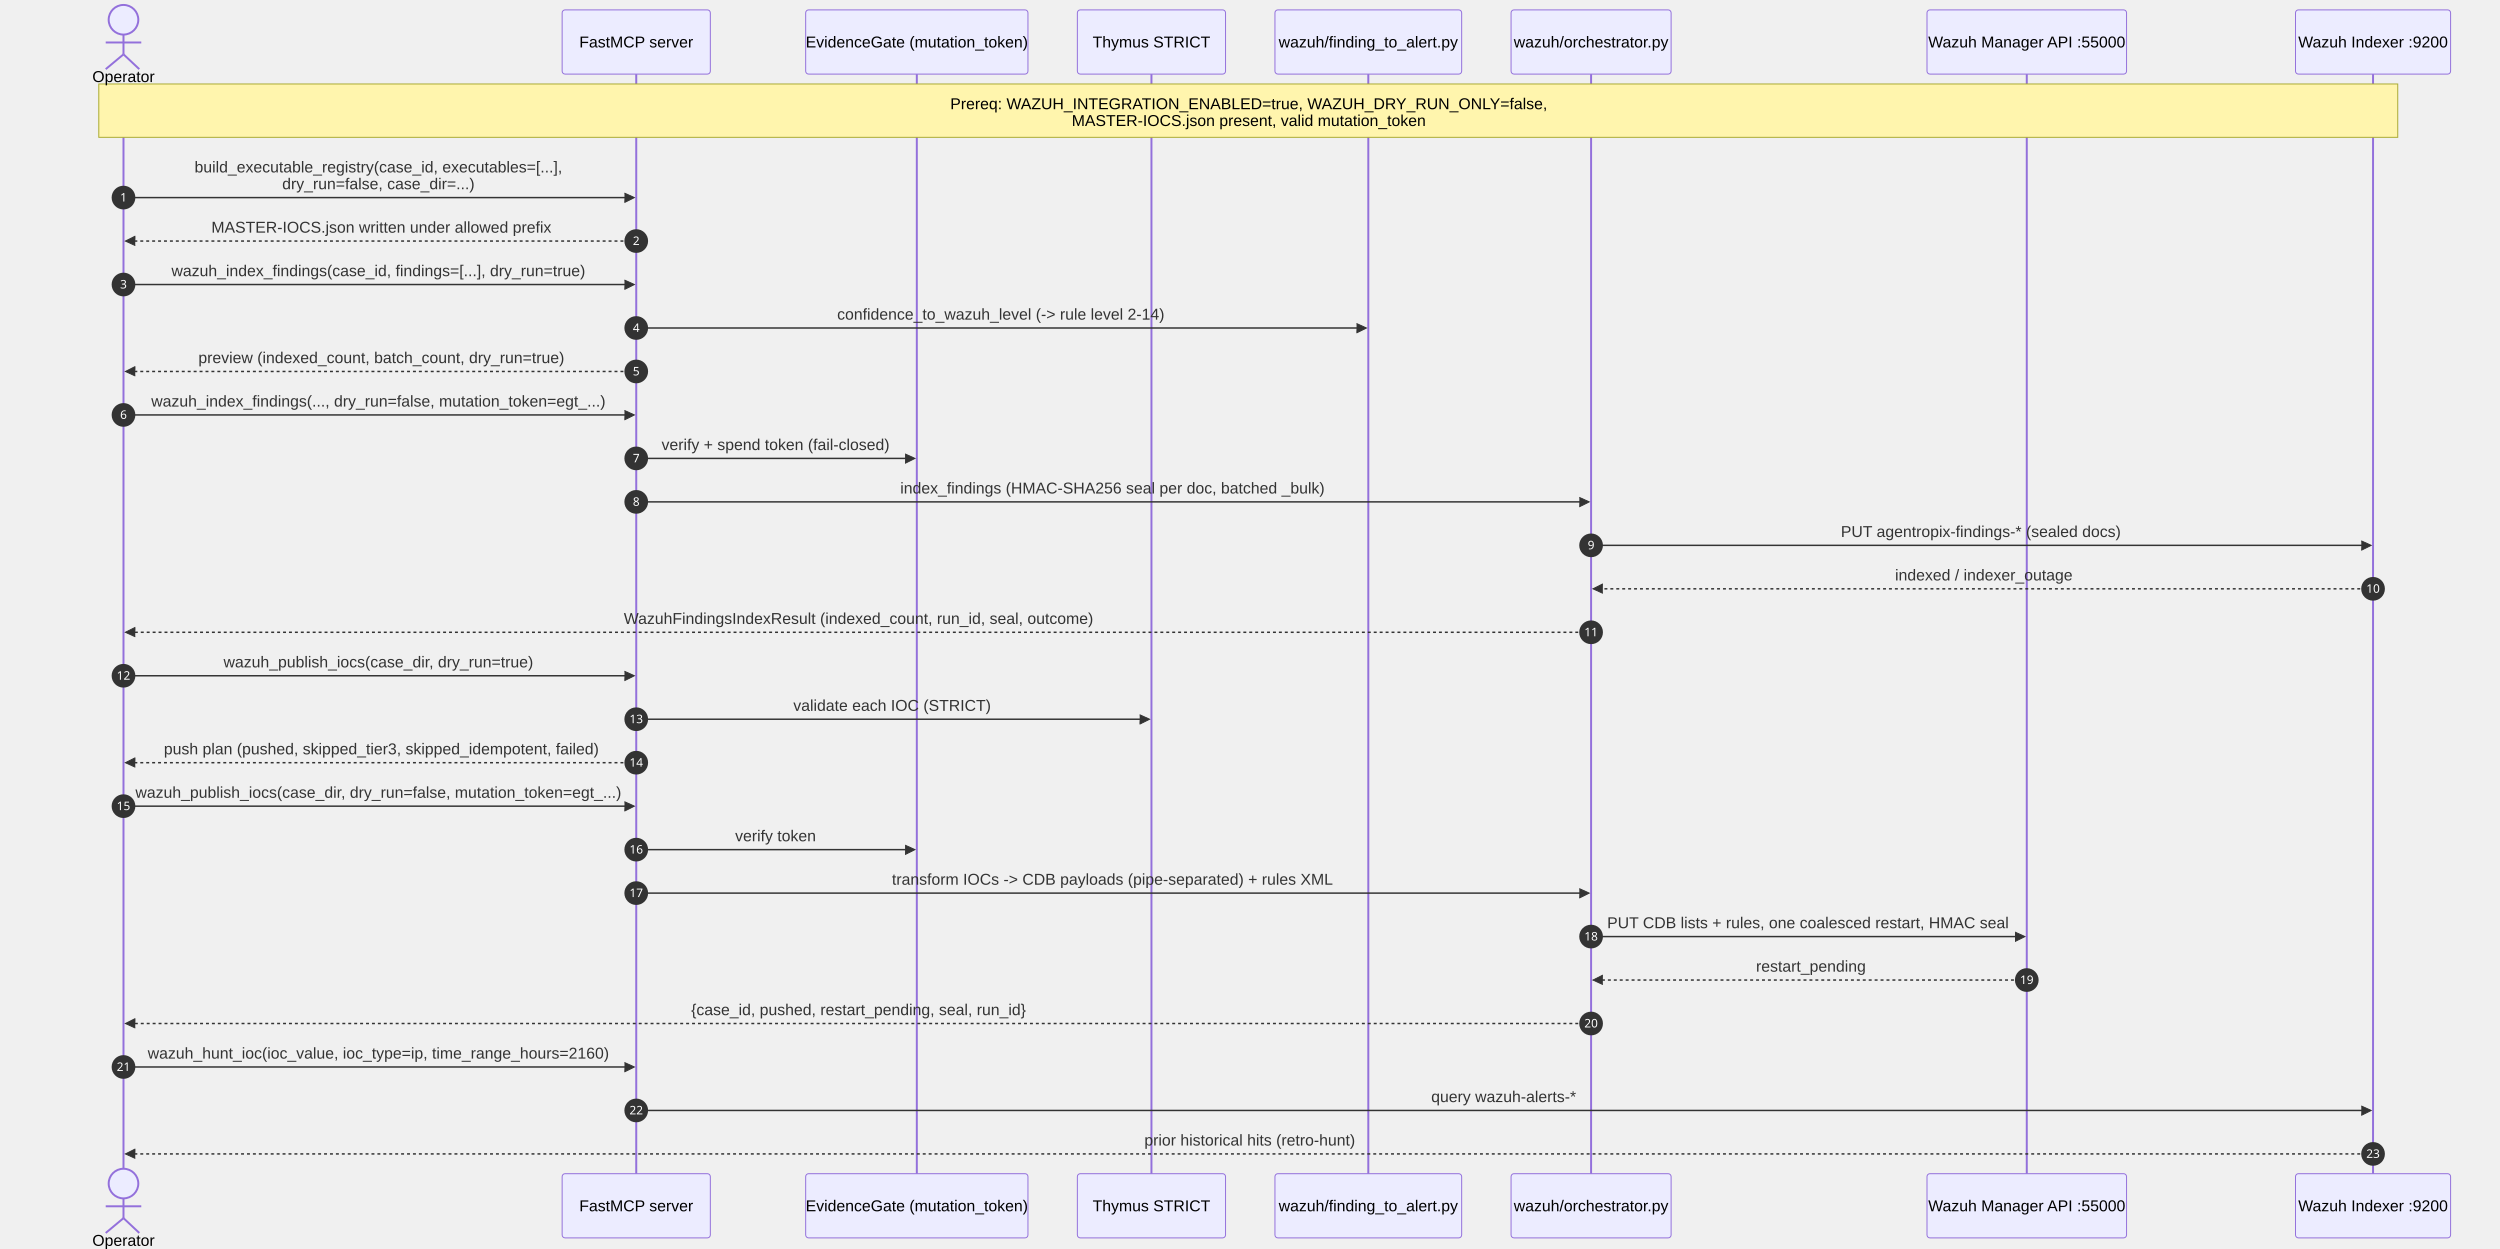
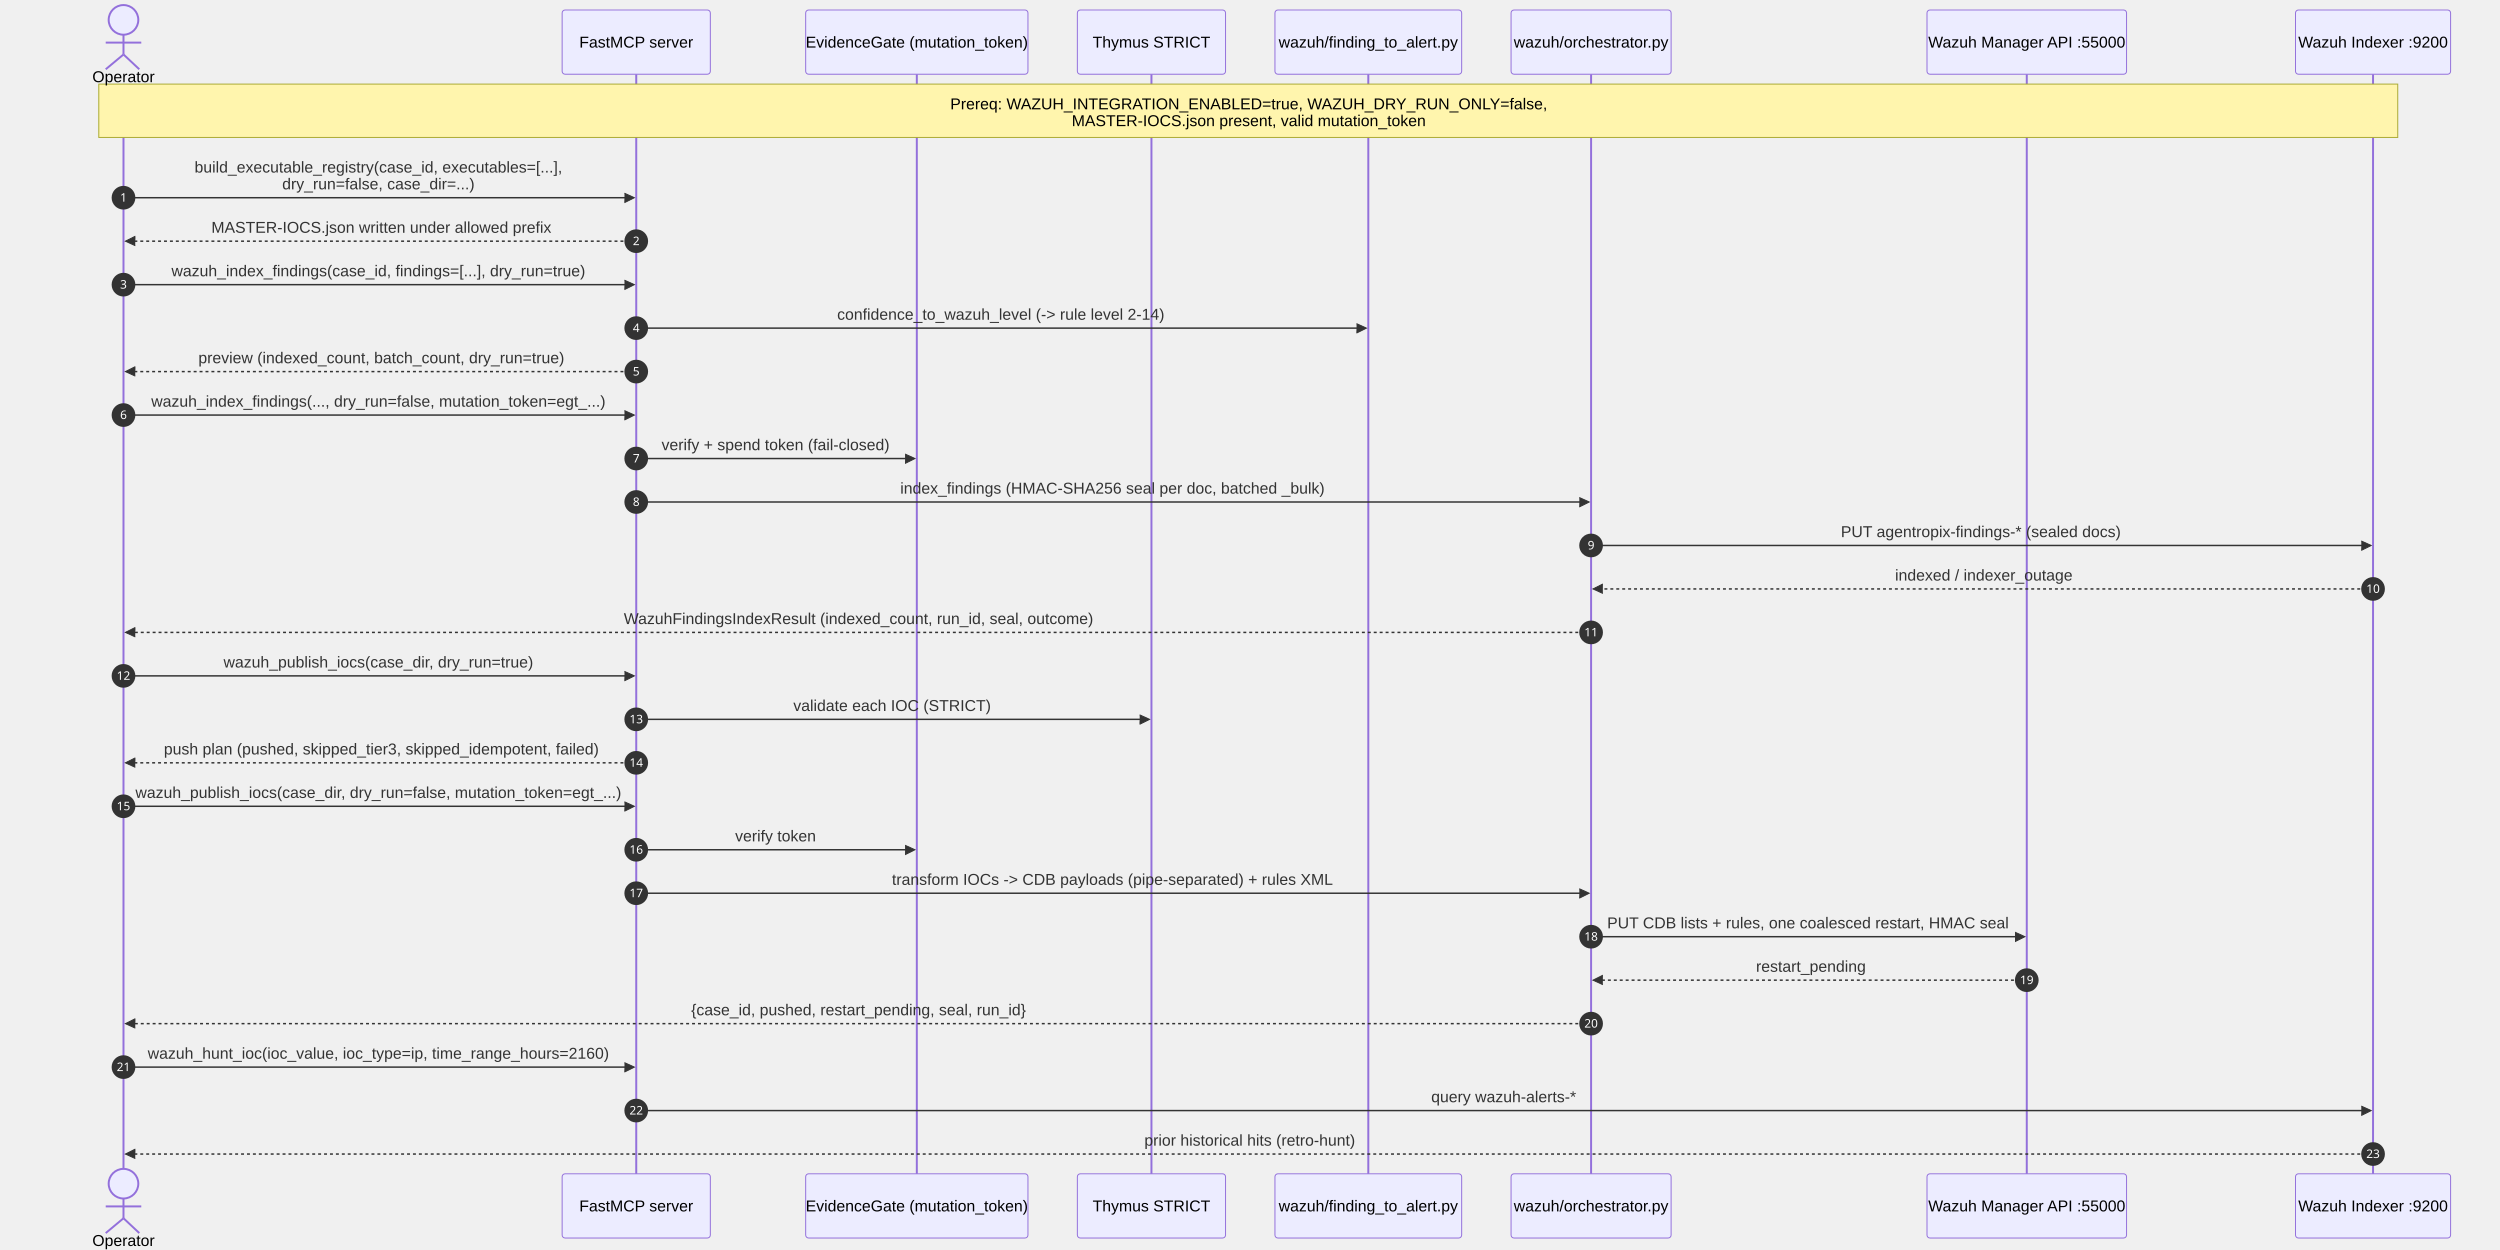
- <svg xmlns="http://www.w3.org/2000/svg" id="mermaid-1780850540048" width="100%" style="max-width: 2530.5px;" viewBox="-50 -10 2530.5 1264" role="graphics-document document" aria-roledescription="sequence">
+ <svg xmlns="http://www.w3.org/2000/svg" id="mermaid-1780850540048" width="2530" height="1264" style="max-width: 2530.5px;" viewBox="-50 -10 2530.5 1264" role="graphics-document document" aria-roledescription="sequence">
  <g>
    <rect x="2273.5" y="1178" fill="#eaeaea" stroke="#666" width="157" height="65" name="Idx" rx="3" ry="3" class="actor actor-bottom" />
    <text x="2352" y="1210.5" dominant-baseline="central" alignment-baseline="central" class="actor actor-box" style="text-anchor: middle; font-size: 16px; font-weight: 400;">
      <tspan x="2352" dy="0">Wazuh Indexer :9200</tspan>
    </text>
  </g>
  <g>
    <rect x="1900.5" y="1178" fill="#eaeaea" stroke="#666" width="202" height="65" name="Mgr" rx="3" ry="3" class="actor actor-bottom" />
    <text x="2001.5" y="1210.5" dominant-baseline="central" alignment-baseline="central" class="actor actor-box" style="text-anchor: middle; font-size: 16px; font-weight: 400;">
      <tspan x="2001.5" dy="0">Wazuh Manager API :55000</tspan>
    </text>
  </g>
  <g>
    <rect x="1479.5" y="1178" fill="#eaeaea" stroke="#666" width="162" height="65" name="Orch" rx="3" ry="3" class="actor actor-bottom" />
    <text x="1560.5" y="1210.5" dominant-baseline="central" alignment-baseline="central" class="actor actor-box" style="text-anchor: middle; font-size: 16px; font-weight: 400;">
      <tspan x="1560.5" dy="0">wazuh/orchestrator.py</tspan>
    </text>
  </g>
  <g>
    <rect x="1240.5" y="1178" fill="#eaeaea" stroke="#666" width="189" height="65" name="Map" rx="3" ry="3" class="actor actor-bottom" />
    <text x="1335" y="1210.5" dominant-baseline="central" alignment-baseline="central" class="actor actor-box" style="text-anchor: middle; font-size: 16px; font-weight: 400;">
      <tspan x="1335" dy="0">wazuh/finding_to_alert.py</tspan>
    </text>
  </g>
  <g>
    <rect x="1040.5" y="1178" fill="#eaeaea" stroke="#666" width="150" height="65" name="Thymus" rx="3" ry="3" class="actor actor-bottom" />
    <text x="1115.5" y="1210.5" dominant-baseline="central" alignment-baseline="central" class="actor actor-box" style="text-anchor: middle; font-size: 16px; font-weight: 400;">
      <tspan x="1115.5" dy="0">Thymus STRICT</tspan>
    </text>
  </g>
  <g>
    <rect x="765.5" y="1178" fill="#eaeaea" stroke="#666" width="225" height="65" name="Gate" rx="3" ry="3" class="actor actor-bottom" />
    <text x="878" y="1210.5" dominant-baseline="central" alignment-baseline="central" class="actor actor-box" style="text-anchor: middle; font-size: 16px; font-weight: 400;">
      <tspan x="878" dy="0">EvidenceGate (mutation_token)</tspan>
    </text>
  </g>
  <g>
    <rect x="519" y="1178" fill="#eaeaea" stroke="#666" width="150" height="65" name="MCP" rx="3" ry="3" class="actor actor-bottom" />
    <text x="594" y="1210.5" dominant-baseline="central" alignment-baseline="central" class="actor actor-box" style="text-anchor: middle; font-size: 16px; font-weight: 400;">
      <tspan x="594" dy="0">FastMCP server</tspan>
    </text>
  </g>
  <g />
  <g>
    <line id="actor7" x1="2352" y1="65" x2="2352" y2="1178" class="actor-line 200" stroke-width="0.5px" stroke="#999" name="Idx" data-et="life-line" data-id="Idx" />
    <g id="root-7" data-et="participant" data-type="participant" data-id="Idx">
      <rect x="2273.5" y="0" fill="#eaeaea" stroke="#666" width="157" height="65" name="Idx" rx="3" ry="3" class="actor actor-top" />
      <text x="2352" y="32.5" dominant-baseline="central" alignment-baseline="central" class="actor actor-box" style="text-anchor: middle; font-size: 16px; font-weight: 400;">
        <tspan x="2352" dy="0">Wazuh Indexer :9200</tspan>
      </text>
    </g>
  </g>
  <g>
    <line id="actor6" x1="2001.5" y1="65" x2="2001.5" y2="1178" class="actor-line 200" stroke-width="0.5px" stroke="#999" name="Mgr" data-et="life-line" data-id="Mgr" />
    <g id="root-6" data-et="participant" data-type="participant" data-id="Mgr">
      <rect x="1900.5" y="0" fill="#eaeaea" stroke="#666" width="202" height="65" name="Mgr" rx="3" ry="3" class="actor actor-top" />
      <text x="2001.5" y="32.5" dominant-baseline="central" alignment-baseline="central" class="actor actor-box" style="text-anchor: middle; font-size: 16px; font-weight: 400;">
        <tspan x="2001.5" dy="0">Wazuh Manager API :55000</tspan>
      </text>
    </g>
  </g>
  <g>
    <line id="actor5" x1="1560.5" y1="65" x2="1560.5" y2="1178" class="actor-line 200" stroke-width="0.5px" stroke="#999" name="Orch" data-et="life-line" data-id="Orch" />
    <g id="root-5" data-et="participant" data-type="participant" data-id="Orch">
      <rect x="1479.5" y="0" fill="#eaeaea" stroke="#666" width="162" height="65" name="Orch" rx="3" ry="3" class="actor actor-top" />
      <text x="1560.5" y="32.5" dominant-baseline="central" alignment-baseline="central" class="actor actor-box" style="text-anchor: middle; font-size: 16px; font-weight: 400;">
        <tspan x="1560.5" dy="0">wazuh/orchestrator.py</tspan>
      </text>
    </g>
  </g>
  <g>
    <line id="actor4" x1="1335" y1="65" x2="1335" y2="1178" class="actor-line 200" stroke-width="0.5px" stroke="#999" name="Map" data-et="life-line" data-id="Map" />
    <g id="root-4" data-et="participant" data-type="participant" data-id="Map">
      <rect x="1240.5" y="0" fill="#eaeaea" stroke="#666" width="189" height="65" name="Map" rx="3" ry="3" class="actor actor-top" />
      <text x="1335" y="32.5" dominant-baseline="central" alignment-baseline="central" class="actor actor-box" style="text-anchor: middle; font-size: 16px; font-weight: 400;">
        <tspan x="1335" dy="0">wazuh/finding_to_alert.py</tspan>
      </text>
    </g>
  </g>
  <g>
    <line id="actor3" x1="1115.5" y1="65" x2="1115.5" y2="1178" class="actor-line 200" stroke-width="0.5px" stroke="#999" name="Thymus" data-et="life-line" data-id="Thymus" />
    <g id="root-3" data-et="participant" data-type="participant" data-id="Thymus">
      <rect x="1040.5" y="0" fill="#eaeaea" stroke="#666" width="150" height="65" name="Thymus" rx="3" ry="3" class="actor actor-top" />
      <text x="1115.5" y="32.5" dominant-baseline="central" alignment-baseline="central" class="actor actor-box" style="text-anchor: middle; font-size: 16px; font-weight: 400;">
        <tspan x="1115.5" dy="0">Thymus STRICT</tspan>
      </text>
    </g>
  </g>
  <g>
    <line id="actor2" x1="878" y1="65" x2="878" y2="1178" class="actor-line 200" stroke-width="0.5px" stroke="#999" name="Gate" data-et="life-line" data-id="Gate" />
    <g id="root-2" data-et="participant" data-type="participant" data-id="Gate">
      <rect x="765.5" y="0" fill="#eaeaea" stroke="#666" width="225" height="65" name="Gate" rx="3" ry="3" class="actor actor-top" />
      <text x="878" y="32.5" dominant-baseline="central" alignment-baseline="central" class="actor actor-box" style="text-anchor: middle; font-size: 16px; font-weight: 400;">
        <tspan x="878" dy="0">EvidenceGate (mutation_token)</tspan>
      </text>
    </g>
  </g>
  <g>
    <line id="actor1" x1="594" y1="65" x2="594" y2="1178" class="actor-line 200" stroke-width="0.5px" stroke="#999" name="MCP" data-et="life-line" data-id="MCP" />
    <g id="root-1" data-et="participant" data-type="participant" data-id="MCP">
      <rect x="519" y="0" fill="#eaeaea" stroke="#666" width="150" height="65" name="MCP" rx="3" ry="3" class="actor actor-top" />
      <text x="594" y="32.5" dominant-baseline="central" alignment-baseline="central" class="actor actor-box" style="text-anchor: middle; font-size: 16px; font-weight: 400;">
        <tspan x="594" dy="0">FastMCP server</tspan>
      </text>
    </g>
  </g>
  <g>
    <line id="actor0" x1="75" y1="80" x2="75" y2="1178" class="actor-line 200" stroke-width="0.5px" stroke="#999" name="Operator" data-et="life-line" data-id="Operator" />
  </g>
  <style>#mermaid-1780850540048{font-family:"trebuchet ms",verdana,arial,sans-serif;font-size:16px;fill:#333;}@keyframes edge-animation-frame{from{stroke-dashoffset:0;}}@keyframes dash{to{stroke-dashoffset:0;}}#mermaid-1780850540048 .edge-animation-slow{stroke-dasharray:9,5!important;stroke-dashoffset:900;animation:dash 50s linear infinite;stroke-linecap:round;}#mermaid-1780850540048 .edge-animation-fast{stroke-dasharray:9,5!important;stroke-dashoffset:900;animation:dash 20s linear infinite;stroke-linecap:round;}#mermaid-1780850540048 .error-icon{fill:#552222;}#mermaid-1780850540048 .error-text{fill:#552222;stroke:#552222;}#mermaid-1780850540048 .edge-thickness-normal{stroke-width:1px;}#mermaid-1780850540048 .edge-thickness-thick{stroke-width:3.5px;}#mermaid-1780850540048 .edge-pattern-solid{stroke-dasharray:0;}#mermaid-1780850540048 .edge-thickness-invisible{stroke-width:0;fill:none;}#mermaid-1780850540048 .edge-pattern-dashed{stroke-dasharray:3;}#mermaid-1780850540048 .edge-pattern-dotted{stroke-dasharray:2;}#mermaid-1780850540048 .marker{fill:#333333;stroke:#333333;}#mermaid-1780850540048 .marker.cross{stroke:#333333;}#mermaid-1780850540048 svg{font-family:"trebuchet ms",verdana,arial,sans-serif;font-size:16px;}#mermaid-1780850540048 p{margin:0;}#mermaid-1780850540048 .actor{stroke:#9370DB;fill:#ECECFF;stroke-width:1;}#mermaid-1780850540048 rect.actor.outer-path[data-look="neo"]{filter:drop-shadow(1px 2px 2px rgba(185, 185, 185, 1));}#mermaid-1780850540048 rect.note[data-look="neo"]{stroke:#aaaa33;fill:#fff5ad;filter:drop-shadow(1px 2px 2px rgba(185, 185, 185, 1));}#mermaid-1780850540048 text.actor&gt;tspan{fill:black;stroke:none;}#mermaid-1780850540048 .actor-line{stroke:#9370DB;}#mermaid-1780850540048 .innerArc{stroke-width:1.5;stroke-dasharray:none;}#mermaid-1780850540048 .messageLine0{stroke-width:1.5;stroke-dasharray:none;stroke:#333;}#mermaid-1780850540048 .messageLine1{stroke-width:1.5;stroke-dasharray:2,2;stroke:#333;}#mermaid-1780850540048 [id$="-arrowhead"] path{fill:#333;stroke:#333;}#mermaid-1780850540048 .sequenceNumber{fill:white;}#mermaid-1780850540048 [id$="-sequencenumber"]{fill:#333;}#mermaid-1780850540048 [id$="-crosshead"] path{fill:#333;stroke:#333;}#mermaid-1780850540048 .messageText{fill:#333;stroke:none;}#mermaid-1780850540048 .labelBox{stroke:#9370DB;fill:#ECECFF;filter:none;}#mermaid-1780850540048 .labelText,#mermaid-1780850540048 .labelText&gt;tspan{fill:black;stroke:none;}#mermaid-1780850540048 .loopText,#mermaid-1780850540048 .loopText&gt;tspan{fill:black;stroke:none;}#mermaid-1780850540048 .sectionTitle,#mermaid-1780850540048 .sectionTitle&gt;tspan{fill:black;stroke:none;}#mermaid-1780850540048 .loopLine{stroke-width:2px;stroke-dasharray:2,2;stroke:#9370DB;fill:#9370DB;}#mermaid-1780850540048 .note{stroke:#aaaa33;fill:#fff5ad;}#mermaid-1780850540048 .noteText,#mermaid-1780850540048 .noteText&gt;tspan{fill:black;stroke:none;font-weight:normal;}#mermaid-1780850540048 .activation0{fill:#f4f4f4;stroke:#666;}#mermaid-1780850540048 .activation1{fill:#f4f4f4;stroke:#666;}#mermaid-1780850540048 .activation2{fill:#f4f4f4;stroke:#666;}#mermaid-1780850540048 .actorPopupMenu{position:absolute;}#mermaid-1780850540048 .actorPopupMenuPanel{position:absolute;fill:#ECECFF;box-shadow:0px 8px 16px 0px rgba(0,0,0,0.2);filter:drop-shadow(3px 5px 2px rgb(0 0 0 / 0.4));}#mermaid-1780850540048 .actor-man circle,#mermaid-1780850540048 line{fill:#ECECFF;stroke-width:2px;}#mermaid-1780850540048 g rect.rect{filter:drop-shadow(1px 2px 2px rgba(185, 185, 185, 1));stroke:#9370DB;}#mermaid-1780850540048 .node .neo-node{stroke:#9370DB;}#mermaid-1780850540048 [data-look="neo"].node rect,#mermaid-1780850540048 [data-look="neo"].cluster rect,#mermaid-1780850540048 [data-look="neo"].node polygon{stroke:#9370DB;filter:drop-shadow(1px 2px 2px rgba(185, 185, 185, 1));}#mermaid-1780850540048 [data-look="neo"].node path{stroke:#9370DB;stroke-width:1px;}#mermaid-1780850540048 [data-look="neo"].node .outer-path{filter:drop-shadow(1px 2px 2px rgba(185, 185, 185, 1));}#mermaid-1780850540048 [data-look="neo"].node .neo-line path{stroke:#9370DB;filter:none;}#mermaid-1780850540048 [data-look="neo"].node circle{stroke:#9370DB;filter:drop-shadow(1px 2px 2px rgba(185, 185, 185, 1));}#mermaid-1780850540048 [data-look="neo"].node circle .state-start{fill:#000000;}#mermaid-1780850540048 [data-look="neo"].icon-shape .icon{fill:#9370DB;filter:drop-shadow(1px 2px 2px rgba(185, 185, 185, 1));}#mermaid-1780850540048 [data-look="neo"].icon-shape .icon-neo path{stroke:#9370DB;filter:drop-shadow(1px 2px 2px rgba(185, 185, 185, 1));}#mermaid-1780850540048 :root{--mermaid-font-family:"trebuchet ms",verdana,arial,sans-serif;}</style>
  <g />
  <defs>
    <symbol id="mermaid-1780850540048-computer" width="24" height="24">
      <path transform="scale(.5)" d="M2 2v13h20v-13h-20zm18 11h-16v-9h16v9zm-10.228 6l.466-1h3.524l.467 1h-4.457zm14.228 3h-24l2-6h2.104l-1.33 4h18.45l-1.297-4h2.073l2 6zm-5-10h-14v-7h14v7z" />
    </symbol>
  </defs>
  <defs>
    <symbol id="mermaid-1780850540048-database" fill-rule="evenodd" clip-rule="evenodd">
      <path transform="scale(.5)" d="M12.258.001l.256.004.255.005.253.008.251.01.249.012.247.015.246.016.242.019.241.02.239.023.236.024.233.027.231.028.229.031.225.032.223.034.22.036.217.038.214.04.211.041.208.043.205.045.201.046.198.048.194.05.191.051.187.053.183.054.18.056.175.057.172.059.168.06.163.061.16.063.155.064.15.066.074.033.073.033.071.034.07.034.069.035.068.035.067.035.066.035.064.036.064.036.062.036.06.036.06.037.058.037.058.037.055.038.055.038.053.038.052.038.051.039.05.039.048.039.047.039.045.04.044.04.043.04.041.04.04.041.039.041.037.041.036.041.034.041.033.042.032.042.03.042.029.042.027.042.026.043.024.043.023.043.021.043.02.043.018.044.017.043.015.044.013.044.012.044.011.045.009.044.007.045.006.045.004.045.002.045.001.045v17l-.001.045-.002.045-.004.045-.006.045-.007.045-.009.044-.011.045-.012.044-.013.044-.015.044-.017.043-.018.044-.02.043-.021.043-.023.043-.024.043-.026.043-.027.042-.029.042-.03.042-.032.042-.033.042-.034.041-.036.041-.037.041-.039.041-.04.041-.041.04-.043.04-.044.04-.045.04-.047.039-.048.039-.05.039-.051.039-.052.038-.053.038-.055.038-.055.038-.058.037-.058.037-.06.037-.06.036-.062.036-.064.036-.064.036-.066.035-.067.035-.068.035-.069.035-.07.034-.071.034-.073.033-.074.033-.15.066-.155.064-.16.063-.163.061-.168.06-.172.059-.175.057-.18.056-.183.054-.187.053-.191.051-.194.05-.198.048-.201.046-.205.045-.208.043-.211.041-.214.04-.217.038-.22.036-.223.034-.225.032-.229.031-.231.028-.233.027-.236.024-.239.023-.241.02-.242.019-.246.016-.247.015-.249.012-.251.01-.253.008-.255.005-.256.004-.258.001-.258-.001-.256-.004-.255-.005-.253-.008-.251-.01-.249-.012-.247-.015-.245-.016-.243-.019-.241-.02-.238-.023-.236-.024-.234-.027-.231-.028-.228-.031-.226-.032-.223-.034-.22-.036-.217-.038-.214-.04-.211-.041-.208-.043-.204-.045-.201-.046-.198-.048-.195-.05-.19-.051-.187-.053-.184-.054-.179-.056-.176-.057-.172-.059-.167-.06-.164-.061-.159-.063-.155-.064-.151-.066-.074-.033-.072-.033-.072-.034-.07-.034-.069-.035-.068-.035-.067-.035-.066-.035-.064-.036-.063-.036-.062-.036-.061-.036-.06-.037-.058-.037-.057-.037-.056-.038-.055-.038-.053-.038-.052-.038-.051-.039-.049-.039-.049-.039-.046-.039-.046-.04-.044-.04-.043-.04-.041-.04-.04-.041-.039-.041-.037-.041-.036-.041-.034-.041-.033-.042-.032-.042-.03-.042-.029-.042-.027-.042-.026-.043-.024-.043-.023-.043-.021-.043-.02-.043-.018-.044-.017-.043-.015-.044-.013-.044-.012-.044-.011-.045-.009-.044-.007-.045-.006-.045-.004-.045-.002-.045-.001-.045v-17l.001-.045.002-.045.004-.045.006-.045.007-.045.009-.044.011-.045.012-.044.013-.044.015-.044.017-.043.018-.044.02-.043.021-.043.023-.043.024-.043.026-.043.027-.042.029-.042.03-.042.032-.042.033-.042.034-.041.036-.041.037-.041.039-.041.04-.041.041-.04.043-.04.044-.04.046-.04.046-.039.049-.039.049-.039.051-.039.052-.038.053-.038.055-.038.056-.038.057-.037.058-.037.06-.037.061-.036.062-.036.063-.036.064-.036.066-.035.067-.035.068-.035.069-.035.07-.034.072-.034.072-.033.074-.033.151-.066.155-.064.159-.063.164-.061.167-.06.172-.059.176-.057.179-.056.184-.054.187-.053.19-.051.195-.05.198-.048.201-.046.204-.045.208-.043.211-.041.214-.04.217-.038.22-.036.223-.034.226-.032.228-.031.231-.028.234-.027.236-.024.238-.023.241-.02.243-.019.245-.016.247-.015.249-.012.251-.01.253-.008.255-.005.256-.004.258-.001.258.001zm-9.258 20.499v.01l.001.021.003.021.004.022.005.021.006.022.007.022.009.023.01.022.011.023.012.023.013.023.015.023.016.024.017.023.018.024.019.024.021.024.022.025.023.024.024.025.052.049.056.05.061.051.066.051.07.051.075.051.079.052.084.052.088.052.092.052.097.052.102.051.105.052.11.052.114.051.119.051.123.051.127.05.131.05.135.05.139.048.144.049.147.047.152.047.155.047.16.045.163.045.167.043.171.043.176.041.178.041.183.039.187.039.19.037.194.035.197.035.202.033.204.031.209.03.212.029.216.027.219.025.222.024.226.021.23.02.233.018.236.016.24.015.243.012.246.01.249.008.253.005.256.004.259.001.26-.001.257-.004.254-.005.25-.008.247-.011.244-.012.241-.014.237-.016.233-.018.231-.021.226-.021.224-.024.22-.026.216-.027.212-.028.21-.031.205-.031.202-.034.198-.034.194-.036.191-.037.187-.039.183-.04.179-.04.175-.042.172-.043.168-.044.163-.045.16-.046.155-.046.152-.047.148-.048.143-.049.139-.049.136-.05.131-.05.126-.05.123-.051.118-.052.114-.051.11-.052.106-.052.101-.052.096-.052.092-.052.088-.053.083-.051.079-.052.074-.052.07-.051.065-.051.06-.051.056-.05.051-.05.023-.024.023-.025.021-.024.02-.024.019-.024.018-.024.017-.024.015-.023.014-.024.013-.023.012-.023.01-.023.01-.022.008-.022.006-.022.006-.022.004-.022.004-.021.001-.021.001-.021v-4.127l-.077.055-.08.053-.083.054-.085.053-.087.052-.09.052-.093.051-.095.05-.097.05-.1.049-.102.049-.105.048-.106.047-.109.047-.111.046-.114.045-.115.045-.118.044-.12.043-.122.042-.124.042-.126.041-.128.04-.13.04-.132.038-.134.038-.135.037-.138.037-.139.035-.142.035-.143.034-.144.033-.147.032-.148.031-.15.03-.151.03-.153.029-.154.027-.156.027-.158.026-.159.025-.161.024-.162.023-.163.022-.165.021-.166.02-.167.019-.169.018-.169.017-.171.016-.173.015-.173.014-.175.013-.175.012-.177.011-.178.01-.179.008-.179.008-.181.006-.182.005-.182.004-.184.003-.184.002h-.37l-.184-.002-.184-.003-.182-.004-.182-.005-.181-.006-.179-.008-.179-.008-.178-.01-.176-.011-.176-.012-.175-.013-.173-.014-.172-.015-.171-.016-.17-.017-.169-.018-.167-.019-.166-.02-.165-.021-.163-.022-.162-.023-.161-.024-.159-.025-.157-.026-.156-.027-.155-.027-.153-.029-.151-.03-.15-.03-.148-.031-.146-.032-.145-.033-.143-.034-.141-.035-.14-.035-.137-.037-.136-.037-.134-.038-.132-.038-.13-.04-.128-.04-.126-.041-.124-.042-.122-.042-.12-.044-.117-.043-.116-.045-.113-.045-.112-.046-.109-.047-.106-.047-.105-.048-.102-.049-.1-.049-.097-.05-.095-.05-.093-.052-.09-.051-.087-.052-.085-.053-.083-.054-.08-.054-.077-.054v4.127zm0-5.654v.011l.001.021.003.021.004.021.005.022.006.022.007.022.009.022.01.022.011.023.012.023.013.023.015.024.016.023.017.024.018.024.019.024.021.024.022.024.023.025.024.024.052.05.056.05.061.05.066.051.07.051.075.052.079.051.084.052.088.052.092.052.097.052.102.052.105.052.11.051.114.051.119.052.123.05.127.051.131.05.135.049.139.049.144.048.147.048.152.047.155.046.16.045.163.045.167.044.171.042.176.042.178.04.183.04.187.038.19.037.194.036.197.034.202.033.204.032.209.03.212.028.216.027.219.025.222.024.226.022.23.02.233.018.236.016.24.014.243.012.246.01.249.008.253.006.256.003.259.001.26-.001.257-.003.254-.006.25-.008.247-.01.244-.012.241-.015.237-.016.233-.018.231-.02.226-.022.224-.024.22-.025.216-.027.212-.029.21-.03.205-.032.202-.033.198-.035.194-.036.191-.037.187-.039.183-.039.179-.041.175-.042.172-.043.168-.044.163-.045.16-.045.155-.047.152-.047.148-.048.143-.048.139-.05.136-.049.131-.05.126-.051.123-.051.118-.051.114-.052.11-.052.106-.052.101-.052.096-.052.092-.052.088-.052.083-.052.079-.052.074-.051.07-.052.065-.051.06-.05.056-.051.051-.049.023-.025.023-.024.021-.025.02-.024.019-.024.018-.024.017-.024.015-.023.014-.023.013-.024.012-.022.01-.023.01-.023.008-.022.006-.022.006-.022.004-.021.004-.022.001-.021.001-.021v-4.139l-.077.054-.08.054-.083.054-.085.052-.087.053-.09.051-.093.051-.095.051-.097.05-.1.049-.102.049-.105.048-.106.047-.109.047-.111.046-.114.045-.115.044-.118.044-.12.044-.122.042-.124.042-.126.041-.128.04-.13.039-.132.039-.134.038-.135.037-.138.036-.139.036-.142.035-.143.033-.144.033-.147.033-.148.031-.15.03-.151.03-.153.028-.154.028-.156.027-.158.026-.159.025-.161.024-.162.023-.163.022-.165.021-.166.02-.167.019-.169.018-.169.017-.171.016-.173.015-.173.014-.175.013-.175.012-.177.011-.178.009-.179.009-.179.007-.181.007-.182.005-.182.004-.184.003-.184.002h-.37l-.184-.002-.184-.003-.182-.004-.182-.005-.181-.007-.179-.007-.179-.009-.178-.009-.176-.011-.176-.012-.175-.013-.173-.014-.172-.015-.171-.016-.17-.017-.169-.018-.167-.019-.166-.02-.165-.021-.163-.022-.162-.023-.161-.024-.159-.025-.157-.026-.156-.027-.155-.028-.153-.028-.151-.03-.15-.03-.148-.031-.146-.033-.145-.033-.143-.033-.141-.035-.14-.036-.137-.036-.136-.037-.134-.038-.132-.039-.13-.039-.128-.04-.126-.041-.124-.042-.122-.043-.12-.043-.117-.044-.116-.044-.113-.046-.112-.046-.109-.046-.106-.047-.105-.048-.102-.049-.1-.049-.097-.05-.095-.051-.093-.051-.09-.051-.087-.053-.085-.052-.083-.054-.08-.054-.077-.054v4.139zm0-5.666v.011l.001.02.003.022.004.021.005.022.006.021.007.022.009.023.01.022.011.023.012.023.013.023.015.023.016.024.017.024.018.023.019.024.021.025.022.024.023.024.024.025.052.05.056.05.061.05.066.051.07.051.075.052.079.051.084.052.088.052.092.052.097.052.102.052.105.051.11.052.114.051.119.051.123.051.127.05.131.05.135.05.139.049.144.048.147.048.152.047.155.046.16.045.163.045.167.043.171.043.176.042.178.04.183.04.187.038.19.037.194.036.197.034.202.033.204.032.209.03.212.028.216.027.219.025.222.024.226.021.23.02.233.018.236.017.24.014.243.012.246.01.249.008.253.006.256.003.259.001.26-.001.257-.003.254-.006.25-.008.247-.01.244-.013.241-.014.237-.016.233-.018.231-.02.226-.022.224-.024.22-.025.216-.027.212-.029.21-.03.205-.032.202-.033.198-.035.194-.036.191-.037.187-.039.183-.039.179-.041.175-.042.172-.043.168-.044.163-.045.16-.045.155-.047.152-.047.148-.048.143-.049.139-.049.136-.049.131-.051.126-.05.123-.051.118-.052.114-.051.11-.052.106-.052.101-.052.096-.052.092-.052.088-.052.083-.052.079-.052.074-.052.07-.051.065-.051.06-.051.056-.05.051-.049.023-.025.023-.025.021-.024.02-.024.019-.024.018-.024.017-.024.015-.023.014-.024.013-.023.012-.023.01-.022.01-.023.008-.022.006-.022.006-.022.004-.022.004-.021.001-.021.001-.021v-4.153l-.077.054-.08.054-.083.053-.085.053-.087.053-.09.051-.093.051-.095.051-.097.05-.1.049-.102.048-.105.048-.106.048-.109.046-.111.046-.114.046-.115.044-.118.044-.12.043-.122.043-.124.042-.126.041-.128.04-.13.039-.132.039-.134.038-.135.037-.138.036-.139.036-.142.034-.143.034-.144.033-.147.032-.148.032-.15.03-.151.03-.153.028-.154.028-.156.027-.158.026-.159.024-.161.024-.162.023-.163.023-.165.021-.166.02-.167.019-.169.018-.169.017-.171.016-.173.015-.173.014-.175.013-.175.012-.177.01-.178.01-.179.009-.179.007-.181.006-.182.006-.182.004-.184.003-.184.001-.185.001-.185-.001-.184-.001-.184-.003-.182-.004-.182-.006-.181-.006-.179-.007-.179-.009-.178-.01-.176-.01-.176-.012-.175-.013-.173-.014-.172-.015-.171-.016-.17-.017-.169-.018-.167-.019-.166-.02-.165-.021-.163-.023-.162-.023-.161-.024-.159-.024-.157-.026-.156-.027-.155-.028-.153-.028-.151-.03-.15-.03-.148-.032-.146-.032-.145-.033-.143-.034-.141-.034-.14-.036-.137-.036-.136-.037-.134-.038-.132-.039-.13-.039-.128-.041-.126-.041-.124-.041-.122-.043-.12-.043-.117-.044-.116-.044-.113-.046-.112-.046-.109-.046-.106-.048-.105-.048-.102-.048-.1-.05-.097-.049-.095-.051-.093-.051-.09-.052-.087-.052-.085-.053-.083-.053-.08-.054-.077-.054v4.153zm8.74-8.179l-.257.004-.254.005-.25.008-.247.011-.244.012-.241.014-.237.016-.233.018-.231.021-.226.022-.224.023-.22.026-.216.027-.212.028-.21.031-.205.032-.202.033-.198.034-.194.036-.191.038-.187.038-.183.04-.179.041-.175.042-.172.043-.168.043-.163.045-.16.046-.155.046-.152.048-.148.048-.143.048-.139.049-.136.05-.131.05-.126.051-.123.051-.118.051-.114.052-.11.052-.106.052-.101.052-.096.052-.092.052-.088.052-.083.052-.079.052-.074.051-.07.052-.065.051-.06.05-.056.05-.051.05-.023.025-.023.024-.021.024-.02.025-.019.024-.018.024-.017.023-.015.024-.014.023-.013.023-.012.023-.01.023-.01.022-.008.022-.006.023-.006.021-.004.022-.004.021-.001.021-.001.021.001.021.001.021.004.021.004.022.006.021.006.023.008.022.01.022.01.023.012.023.013.023.014.023.015.024.017.023.018.024.019.024.02.025.021.024.023.024.023.025.051.05.056.05.06.05.065.051.07.052.074.051.079.052.083.052.088.052.092.052.096.052.101.052.106.052.11.052.114.052.118.051.123.051.126.051.131.05.136.05.139.049.143.048.148.048.152.048.155.046.16.046.163.045.168.043.172.043.175.042.179.041.183.04.187.038.191.038.194.036.198.034.202.033.205.032.21.031.212.028.216.027.22.026.224.023.226.022.231.021.233.018.237.016.241.014.244.012.247.011.25.008.254.005.257.004.26.001.26-.001.257-.004.254-.005.25-.008.247-.011.244-.012.241-.014.237-.016.233-.018.231-.021.226-.022.224-.023.22-.026.216-.027.212-.028.21-.031.205-.032.202-.033.198-.034.194-.036.191-.038.187-.038.183-.04.179-.041.175-.042.172-.043.168-.043.163-.045.16-.046.155-.046.152-.048.148-.048.143-.048.139-.049.136-.05.131-.05.126-.051.123-.051.118-.051.114-.052.11-.052.106-.052.101-.052.096-.052.092-.052.088-.052.083-.052.079-.052.074-.051.07-.052.065-.051.06-.05.056-.05.051-.05.023-.025.023-.024.021-.024.02-.025.019-.024.018-.024.017-.023.015-.024.014-.023.013-.023.012-.023.01-.023.01-.022.008-.022.006-.023.006-.021.004-.022.004-.021.001-.021.001-.021-.001-.021-.001-.021-.004-.021-.004-.022-.006-.021-.006-.023-.008-.022-.01-.022-.01-.023-.012-.023-.013-.023-.014-.023-.015-.024-.017-.023-.018-.024-.019-.024-.02-.025-.021-.024-.023-.024-.023-.025-.051-.05-.056-.05-.06-.05-.065-.051-.07-.052-.074-.051-.079-.052-.083-.052-.088-.052-.092-.052-.096-.052-.101-.052-.106-.052-.11-.052-.114-.052-.118-.051-.123-.051-.126-.051-.131-.05-.136-.05-.139-.049-.143-.048-.148-.048-.152-.048-.155-.046-.16-.046-.163-.045-.168-.043-.172-.043-.175-.042-.179-.041-.183-.04-.187-.038-.191-.038-.194-.036-.198-.034-.202-.033-.205-.032-.21-.031-.212-.028-.216-.027-.22-.026-.224-.023-.226-.022-.231-.021-.233-.018-.237-.016-.241-.014-.244-.012-.247-.011-.25-.008-.254-.005-.257-.004-.26-.001-.26.001z" />
    </symbol>
  </defs>
  <defs>
    <symbol id="mermaid-1780850540048-clock" width="24" height="24">
      <path transform="scale(.5)" d="M12 2c5.514 0 10 4.486 10 10s-4.486 10-10 10-10-4.486-10-10 4.486-10 10-10zm0-2c-6.627 0-12 5.373-12 12s5.373 12 12 12 12-5.373 12-12-5.373-12-12-12zm5.848 12.459c.202.038.202.333.001.372-1.907.361-6.045 1.111-6.547 1.111-.719 0-1.301-.582-1.301-1.301 0-.512.77-5.447 1.125-7.445.034-.192.312-.181.343.014l.985 6.238 5.394 1.011z" />
    </symbol>
  </defs>
  <defs>
    <marker id="mermaid-1780850540048-arrowhead" refX="7.9" refY="5" markerUnits="userSpaceOnUse" markerWidth="12" markerHeight="12" orient="auto-start-reverse">
      <path d="M -1 0 L 10 5 L 0 10 z" />
    </marker>
  </defs>
  <defs>
    <marker id="mermaid-1780850540048-crosshead" markerWidth="15" markerHeight="8" orient="auto" refX="4" refY="4.5">
      <path fill="none" stroke="#000000" stroke-width="1pt" d="M 1,2 L 6,7 M 6,2 L 1,7" style="stroke-dasharray: 0, 0;" />
    </marker>
  </defs>
  <defs>
    <marker id="mermaid-1780850540048-filled-head" refX="15.5" refY="7" markerWidth="20" markerHeight="28" orient="auto">
      <path d="M 18,7 L9,13 L14,7 L9,1 Z" />
    </marker>
  </defs>
  <defs>
    <marker id="mermaid-1780850540048-sequencenumber" refX="15" refY="15" markerWidth="60" markerHeight="40" orient="auto">
      <circle cx="15" cy="15" r="6" />
    </marker>
  </defs>
  <defs>
    <marker id="mermaid-1780850540048-solidTopArrowHead" refX="7.9" refY="7.25" markerUnits="userSpaceOnUse" markerWidth="12" markerHeight="12" orient="auto-start-reverse">
      <path d="M 0 0 L 10 8 L 0 8 z" />
    </marker>
  </defs>
  <defs>
    <marker id="mermaid-1780850540048-solidBottomArrowHead" refX="7.9" refY="0.75" markerUnits="userSpaceOnUse" markerWidth="12" markerHeight="12" orient="auto-start-reverse">
      <path d="M 0 0 L 10 0 L 0 8 z" />
    </marker>
  </defs>
  <defs>
    <marker id="mermaid-1780850540048-stickTopArrowHead" refX="7.5" refY="7" markerUnits="userSpaceOnUse" markerWidth="12" markerHeight="12" orient="auto-start-reverse">
      <path d="M 0 0 L 7 7" stroke="black" stroke-width="1.5" fill="none" />
    </marker>
  </defs>
  <defs>
    <marker id="mermaid-1780850540048-stickBottomArrowHead" refX="7.5" refY="0" markerUnits="userSpaceOnUse" markerWidth="12" markerHeight="12" orient="auto-start-reverse">
      <path d="M 0 7 L 7 0" stroke="black" stroke-width="1.5" fill="none" />
    </marker>
  </defs>
  <g data-et="note" data-id="i1">
    <rect x="50" y="75" fill="#EDF2AE" stroke="#666" width="2327" height="54" class="note" />
    <text x="1214" y="80" text-anchor="middle" dominant-baseline="middle" alignment-baseline="middle" class="noteText" dy="1em" style="font-size: 16px; font-weight: 400;">
      <tspan x="1214">Prereq: WAZUH_INTEGRATION_ENABLED=true, WAZUH_DRY_RUN_ONLY=false,</tspan>
    </text>
    <text x="1214" y="97" text-anchor="middle" dominant-baseline="middle" alignment-baseline="middle" class="noteText" dy="1em" style="font-size: 16px; font-weight: 400;">
      <tspan x="1214">MASTER-IOCS.json present, valid mutation_token</tspan>
    </text>
  </g>
  <g class="actor-man actor-top" name="Operator" data-et="participant" data-type="actor" data-id="Operator" style="stroke: rgb(147, 112, 219);">
    <line id="actor-man-torso0" x1="75" y1="25" x2="75" y2="45" />
    <line id="actor-man-arms0" x1="57" y1="33" x2="93" y2="33" />
    <line x1="57" y1="60" x2="75" y2="45" />
    <line x1="75" y1="45" x2="91" y2="60" />
    <circle cx="75" cy="10" r="15" width="150" height="65" />
    <text x="75" y="67.5" dominant-baseline="central" alignment-baseline="central" class="actor actor-man" style="text-anchor: middle; font-size: 16px; font-weight: 400;">
      <tspan x="75" dy="0">Operator</tspan>
    </text>
  </g>
  <text x="333" y="144" text-anchor="middle" dominant-baseline="middle" alignment-baseline="middle" class="messageText" dy="1em" style="font-size: 16px; font-weight: 400;">build_executable_registry(case_id, executables=[...],</text>
  <text x="333" y="161" text-anchor="middle" dominant-baseline="middle" alignment-baseline="middle" class="messageText" dy="1em" style="font-size: 16px; font-weight: 400;">dry_run=false, case_dir=...)</text>
  <line x1="82" y1="190" x2="590" y2="190" class="messageLine0" data-et="message" data-id="i2" data-from="Operator" data-to="MCP" stroke-width="2" stroke="none" marker-end="url(#mermaid-1780850540048-arrowhead)" style="fill: none;" />
  <line x1="75" y1="190" x2="75" y2="190" stroke-width="0" marker-start="url(#mermaid-1780850540048-sequencenumber)" />
  <text x="75" y="194" font-family="sans-serif" font-size="12px" text-anchor="middle" class="sequenceNumber">1</text>
  <text x="336" y="205" text-anchor="middle" dominant-baseline="middle" alignment-baseline="middle" class="messageText" dy="1em" style="font-size: 16px; font-weight: 400;">MASTER-IOCS.json written under allowed prefix</text>
  <line x1="599" y1="234" x2="79" y2="234" class="messageLine1" data-et="message" data-id="i3" data-from="MCP" data-to="Operator" stroke-width="2" stroke="none" marker-end="url(#mermaid-1780850540048-arrowhead)" style="stroke-dasharray: 3, 3; fill: none;" />
  <line x1="594" y1="234" x2="594" y2="234" stroke-width="0" marker-start="url(#mermaid-1780850540048-sequencenumber)" />
  <text x="594" y="238" font-family="sans-serif" font-size="12px" text-anchor="middle" class="sequenceNumber">2</text>
  <text x="333" y="249" text-anchor="middle" dominant-baseline="middle" alignment-baseline="middle" class="messageText" dy="1em" style="font-size: 16px; font-weight: 400;">wazuh_index_findings(case_id, findings=[...], dry_run=true)</text>
  <line x1="82" y1="278" x2="590" y2="278" class="messageLine0" data-et="message" data-id="i4" data-from="Operator" data-to="MCP" stroke-width="2" stroke="none" marker-end="url(#mermaid-1780850540048-arrowhead)" style="fill: none;" />
  <line x1="75" y1="278" x2="75" y2="278" stroke-width="0" marker-start="url(#mermaid-1780850540048-sequencenumber)" />
  <text x="75" y="282" font-family="sans-serif" font-size="12px" text-anchor="middle" class="sequenceNumber">3</text>
  <text x="963" y="293" text-anchor="middle" dominant-baseline="middle" alignment-baseline="middle" class="messageText" dy="1em" style="font-size: 16px; font-weight: 400;">confidence_to_wazuh_level (-&gt; rule level 2-14)</text>
  <line x1="601" y1="322" x2="1331" y2="322" class="messageLine0" data-et="message" data-id="i5" data-from="MCP" data-to="Map" stroke-width="2" stroke="none" marker-end="url(#mermaid-1780850540048-arrowhead)" style="fill: none;" />
  <line x1="594" y1="322" x2="594" y2="322" stroke-width="0" marker-start="url(#mermaid-1780850540048-sequencenumber)" />
  <text x="594" y="326" font-family="sans-serif" font-size="12px" text-anchor="middle" class="sequenceNumber">4</text>
  <text x="336" y="337" text-anchor="middle" dominant-baseline="middle" alignment-baseline="middle" class="messageText" dy="1em" style="font-size: 16px; font-weight: 400;">preview (indexed_count, batch_count, dry_run=true)</text>
  <line x1="599" y1="366" x2="79" y2="366" class="messageLine1" data-et="message" data-id="i6" data-from="MCP" data-to="Operator" stroke-width="2" stroke="none" marker-end="url(#mermaid-1780850540048-arrowhead)" style="stroke-dasharray: 3, 3; fill: none;" />
  <line x1="594" y1="366" x2="594" y2="366" stroke-width="0" marker-start="url(#mermaid-1780850540048-sequencenumber)" />
  <text x="594" y="370" font-family="sans-serif" font-size="12px" text-anchor="middle" class="sequenceNumber">5</text>
  <text x="333" y="381" text-anchor="middle" dominant-baseline="middle" alignment-baseline="middle" class="messageText" dy="1em" style="font-size: 16px; font-weight: 400;">wazuh_index_findings(..., dry_run=false, mutation_token=egt_...)</text>
  <line x1="82" y1="410" x2="590" y2="410" class="messageLine0" data-et="message" data-id="i7" data-from="Operator" data-to="MCP" stroke-width="2" stroke="none" marker-end="url(#mermaid-1780850540048-arrowhead)" style="fill: none;" />
  <line x1="75" y1="410" x2="75" y2="410" stroke-width="0" marker-start="url(#mermaid-1780850540048-sequencenumber)" />
  <text x="75" y="414" font-family="sans-serif" font-size="12px" text-anchor="middle" class="sequenceNumber">6</text>
  <text x="735" y="425" text-anchor="middle" dominant-baseline="middle" alignment-baseline="middle" class="messageText" dy="1em" style="font-size: 16px; font-weight: 400;">verify + spend token (fail-closed)</text>
  <line x1="601" y1="454" x2="874" y2="454" class="messageLine0" data-et="message" data-id="i8" data-from="MCP" data-to="Gate" stroke-width="2" stroke="none" marker-end="url(#mermaid-1780850540048-arrowhead)" style="fill: none;" />
  <line x1="594" y1="454" x2="594" y2="454" stroke-width="0" marker-start="url(#mermaid-1780850540048-sequencenumber)" />
  <text x="594" y="458" font-family="sans-serif" font-size="12px" text-anchor="middle" class="sequenceNumber">7</text>
  <text x="1076" y="469" text-anchor="middle" dominant-baseline="middle" alignment-baseline="middle" class="messageText" dy="1em" style="font-size: 16px; font-weight: 400;">index_findings (HMAC-SHA256 seal per doc, batched _bulk)</text>
  <line x1="601" y1="498" x2="1556.5" y2="498" class="messageLine0" data-et="message" data-id="i9" data-from="MCP" data-to="Orch" stroke-width="2" stroke="none" marker-end="url(#mermaid-1780850540048-arrowhead)" style="fill: none;" />
  <line x1="594" y1="498" x2="594" y2="498" stroke-width="0" marker-start="url(#mermaid-1780850540048-sequencenumber)" />
  <text x="594" y="502" font-family="sans-serif" font-size="12px" text-anchor="middle" class="sequenceNumber">8</text>
  <text x="1955" y="513" text-anchor="middle" dominant-baseline="middle" alignment-baseline="middle" class="messageText" dy="1em" style="font-size: 16px; font-weight: 400;">PUT agentropix-findings-* (sealed docs)</text>
  <line x1="1567.5" y1="542" x2="2348" y2="542" class="messageLine0" data-et="message" data-id="i10" data-from="Orch" data-to="Idx" stroke-width="2" stroke="none" marker-end="url(#mermaid-1780850540048-arrowhead)" style="fill: none;" />
  <line x1="1560.5" y1="542" x2="1560.5" y2="542" stroke-width="0" marker-start="url(#mermaid-1780850540048-sequencenumber)" />
  <text x="1560.5" y="546" font-family="sans-serif" font-size="12px" text-anchor="middle" class="sequenceNumber">9</text>
  <text x="1958" y="557" text-anchor="middle" dominant-baseline="middle" alignment-baseline="middle" class="messageText" dy="1em" style="font-size: 16px; font-weight: 400;">indexed / indexer_outage</text>
  <line x1="2357" y1="586" x2="1564.5" y2="586" class="messageLine1" data-et="message" data-id="i11" data-from="Idx" data-to="Orch" stroke-width="2" stroke="none" marker-end="url(#mermaid-1780850540048-arrowhead)" style="stroke-dasharray: 3, 3; fill: none;" />
  <line x1="2352" y1="586" x2="2352" y2="586" stroke-width="0" marker-start="url(#mermaid-1780850540048-sequencenumber)" />
  <text x="2352" y="590" font-family="sans-serif" font-size="12px" text-anchor="middle" class="sequenceNumber">10</text>
  <text x="819" y="601" text-anchor="middle" dominant-baseline="middle" alignment-baseline="middle" class="messageText" dy="1em" style="font-size: 16px; font-weight: 400;">WazuhFindingsIndexResult (indexed_count, run_id, seal, outcome)</text>
  <line x1="1565.5" y1="630" x2="79" y2="630" class="messageLine1" data-et="message" data-id="i12" data-from="Orch" data-to="Operator" stroke-width="2" stroke="none" marker-end="url(#mermaid-1780850540048-arrowhead)" style="stroke-dasharray: 3, 3; fill: none;" />
  <line x1="1560.5" y1="630" x2="1560.5" y2="630" stroke-width="0" marker-start="url(#mermaid-1780850540048-sequencenumber)" />
  <text x="1560.5" y="634" font-family="sans-serif" font-size="12px" text-anchor="middle" class="sequenceNumber">11</text>
  <text x="333" y="645" text-anchor="middle" dominant-baseline="middle" alignment-baseline="middle" class="messageText" dy="1em" style="font-size: 16px; font-weight: 400;">wazuh_publish_iocs(case_dir, dry_run=true)</text>
  <line x1="82" y1="674" x2="590" y2="674" class="messageLine0" data-et="message" data-id="i13" data-from="Operator" data-to="MCP" stroke-width="2" stroke="none" marker-end="url(#mermaid-1780850540048-arrowhead)" style="fill: none;" />
  <line x1="75" y1="674" x2="75" y2="674" stroke-width="0" marker-start="url(#mermaid-1780850540048-sequencenumber)" />
  <text x="75" y="678" font-family="sans-serif" font-size="12px" text-anchor="middle" class="sequenceNumber">12</text>
  <text x="853" y="689" text-anchor="middle" dominant-baseline="middle" alignment-baseline="middle" class="messageText" dy="1em" style="font-size: 16px; font-weight: 400;">validate each IOC (STRICT)</text>
  <line x1="601" y1="718" x2="1111.5" y2="718" class="messageLine0" data-et="message" data-id="i14" data-from="MCP" data-to="Thymus" stroke-width="2" stroke="none" marker-end="url(#mermaid-1780850540048-arrowhead)" style="fill: none;" />
  <line x1="594" y1="718" x2="594" y2="718" stroke-width="0" marker-start="url(#mermaid-1780850540048-sequencenumber)" />
  <text x="594" y="722" font-family="sans-serif" font-size="12px" text-anchor="middle" class="sequenceNumber">13</text>
  <text x="336" y="733" text-anchor="middle" dominant-baseline="middle" alignment-baseline="middle" class="messageText" dy="1em" style="font-size: 16px; font-weight: 400;">push plan (pushed, skipped_tier3, skipped_idempotent, failed)</text>
  <line x1="599" y1="762" x2="79" y2="762" class="messageLine1" data-et="message" data-id="i15" data-from="MCP" data-to="Operator" stroke-width="2" stroke="none" marker-end="url(#mermaid-1780850540048-arrowhead)" style="stroke-dasharray: 3, 3; fill: none;" />
  <line x1="594" y1="762" x2="594" y2="762" stroke-width="0" marker-start="url(#mermaid-1780850540048-sequencenumber)" />
  <text x="594" y="766" font-family="sans-serif" font-size="12px" text-anchor="middle" class="sequenceNumber">14</text>
  <text x="333" y="777" text-anchor="middle" dominant-baseline="middle" alignment-baseline="middle" class="messageText" dy="1em" style="font-size: 16px; font-weight: 400;">wazuh_publish_iocs(case_dir, dry_run=false, mutation_token=egt_...)</text>
  <line x1="82" y1="806" x2="590" y2="806" class="messageLine0" data-et="message" data-id="i16" data-from="Operator" data-to="MCP" stroke-width="2" stroke="none" marker-end="url(#mermaid-1780850540048-arrowhead)" style="fill: none;" />
  <line x1="75" y1="806" x2="75" y2="806" stroke-width="0" marker-start="url(#mermaid-1780850540048-sequencenumber)" />
  <text x="75" y="810" font-family="sans-serif" font-size="12px" text-anchor="middle" class="sequenceNumber">15</text>
  <text x="735" y="821" text-anchor="middle" dominant-baseline="middle" alignment-baseline="middle" class="messageText" dy="1em" style="font-size: 16px; font-weight: 400;">verify token</text>
  <line x1="601" y1="850" x2="874" y2="850" class="messageLine0" data-et="message" data-id="i17" data-from="MCP" data-to="Gate" stroke-width="2" stroke="none" marker-end="url(#mermaid-1780850540048-arrowhead)" style="fill: none;" />
  <line x1="594" y1="850" x2="594" y2="850" stroke-width="0" marker-start="url(#mermaid-1780850540048-sequencenumber)" />
  <text x="594" y="854" font-family="sans-serif" font-size="12px" text-anchor="middle" class="sequenceNumber">16</text>
  <text x="1076" y="865" text-anchor="middle" dominant-baseline="middle" alignment-baseline="middle" class="messageText" dy="1em" style="font-size: 16px; font-weight: 400;">transform IOCs -&gt; CDB payloads (pipe-separated) + rules XML</text>
  <line x1="601" y1="894" x2="1556.5" y2="894" class="messageLine0" data-et="message" data-id="i18" data-from="MCP" data-to="Orch" stroke-width="2" stroke="none" marker-end="url(#mermaid-1780850540048-arrowhead)" style="fill: none;" />
  <line x1="594" y1="894" x2="594" y2="894" stroke-width="0" marker-start="url(#mermaid-1780850540048-sequencenumber)" />
  <text x="594" y="898" font-family="sans-serif" font-size="12px" text-anchor="middle" class="sequenceNumber">17</text>
  <text x="1780" y="909" text-anchor="middle" dominant-baseline="middle" alignment-baseline="middle" class="messageText" dy="1em" style="font-size: 16px; font-weight: 400;">PUT CDB lists + rules, one coalesced restart, HMAC seal</text>
  <line x1="1567.5" y1="938" x2="1997.5" y2="938" class="messageLine0" data-et="message" data-id="i19" data-from="Orch" data-to="Mgr" stroke-width="2" stroke="none" marker-end="url(#mermaid-1780850540048-arrowhead)" style="fill: none;" />
  <line x1="1560.5" y1="938" x2="1560.5" y2="938" stroke-width="0" marker-start="url(#mermaid-1780850540048-sequencenumber)" />
  <text x="1560.5" y="942" font-family="sans-serif" font-size="12px" text-anchor="middle" class="sequenceNumber">18</text>
  <text x="1783" y="953" text-anchor="middle" dominant-baseline="middle" alignment-baseline="middle" class="messageText" dy="1em" style="font-size: 16px; font-weight: 400;">restart_pending</text>
  <line x1="2006.5" y1="982" x2="1564.5" y2="982" class="messageLine1" data-et="message" data-id="i20" data-from="Mgr" data-to="Orch" stroke-width="2" stroke="none" marker-end="url(#mermaid-1780850540048-arrowhead)" style="stroke-dasharray: 3, 3; fill: none;" />
  <line x1="2001.5" y1="982" x2="2001.5" y2="982" stroke-width="0" marker-start="url(#mermaid-1780850540048-sequencenumber)" />
  <text x="2001.5" y="986" font-family="sans-serif" font-size="12px" text-anchor="middle" class="sequenceNumber">19</text>
  <text x="819" y="997" text-anchor="middle" dominant-baseline="middle" alignment-baseline="middle" class="messageText" dy="1em" style="font-size: 16px; font-weight: 400;">{case_id, pushed, restart_pending, seal, run_id}</text>
  <line x1="1565.5" y1="1026" x2="79" y2="1026" class="messageLine1" data-et="message" data-id="i21" data-from="Orch" data-to="Operator" stroke-width="2" stroke="none" marker-end="url(#mermaid-1780850540048-arrowhead)" style="stroke-dasharray: 3, 3; fill: none;" />
  <line x1="1560.5" y1="1026" x2="1560.5" y2="1026" stroke-width="0" marker-start="url(#mermaid-1780850540048-sequencenumber)" />
  <text x="1560.5" y="1030" font-family="sans-serif" font-size="12px" text-anchor="middle" class="sequenceNumber">20</text>
  <text x="333" y="1041" text-anchor="middle" dominant-baseline="middle" alignment-baseline="middle" class="messageText" dy="1em" style="font-size: 16px; font-weight: 400;">wazuh_hunt_ioc(ioc_value, ioc_type=ip, time_range_hours=2160)</text>
  <line x1="82" y1="1070" x2="590" y2="1070" class="messageLine0" data-et="message" data-id="i22" data-from="Operator" data-to="MCP" stroke-width="2" stroke="none" marker-end="url(#mermaid-1780850540048-arrowhead)" style="fill: none;" />
  <line x1="75" y1="1070" x2="75" y2="1070" stroke-width="0" marker-start="url(#mermaid-1780850540048-sequencenumber)" />
  <text x="75" y="1074" font-family="sans-serif" font-size="12px" text-anchor="middle" class="sequenceNumber">21</text>
  <text x="1472" y="1085" text-anchor="middle" dominant-baseline="middle" alignment-baseline="middle" class="messageText" dy="1em" style="font-size: 16px; font-weight: 400;">query wazuh-alerts-*</text>
  <line x1="601" y1="1114" x2="2348" y2="1114" class="messageLine0" data-et="message" data-id="i23" data-from="MCP" data-to="Idx" stroke-width="2" stroke="none" marker-end="url(#mermaid-1780850540048-arrowhead)" style="fill: none;" />
  <line x1="594" y1="1114" x2="594" y2="1114" stroke-width="0" marker-start="url(#mermaid-1780850540048-sequencenumber)" />
  <text x="594" y="1118" font-family="sans-serif" font-size="12px" text-anchor="middle" class="sequenceNumber">22</text>
  <text x="1215" y="1129" text-anchor="middle" dominant-baseline="middle" alignment-baseline="middle" class="messageText" dy="1em" style="font-size: 16px; font-weight: 400;">prior historical hits (retro-hunt)</text>
  <line x1="2357" y1="1158" x2="79" y2="1158" class="messageLine1" data-et="message" data-id="i24" data-from="Idx" data-to="Operator" stroke-width="2" stroke="none" marker-end="url(#mermaid-1780850540048-arrowhead)" style="stroke-dasharray: 3, 3; fill: none;" />
  <line x1="2352" y1="1158" x2="2352" y2="1158" stroke-width="0" marker-start="url(#mermaid-1780850540048-sequencenumber)" />
  <text x="2352" y="1162" font-family="sans-serif" font-size="12px" text-anchor="middle" class="sequenceNumber">23</text>
  <g class="actor-man actor-bottom" name="Operator" style="stroke: rgb(147, 112, 219);">
    <line id="actor-man-torso7" x1="75" y1="1203" x2="75" y2="1223" />
    <line id="actor-man-arms7" x1="57" y1="1211" x2="93" y2="1211" />
    <line x1="57" y1="1238" x2="75" y2="1223" />
    <line x1="75" y1="1223" x2="91" y2="1238" />
    <circle cx="75" cy="1188" r="15" width="150" height="65" />
    <text x="75" y="1245.5" dominant-baseline="central" alignment-baseline="central" class="actor actor-man" style="text-anchor: middle; font-size: 16px; font-weight: 400;">
      <tspan x="75" dy="0">Operator</tspan>
    </text>
  </g>
</svg>
